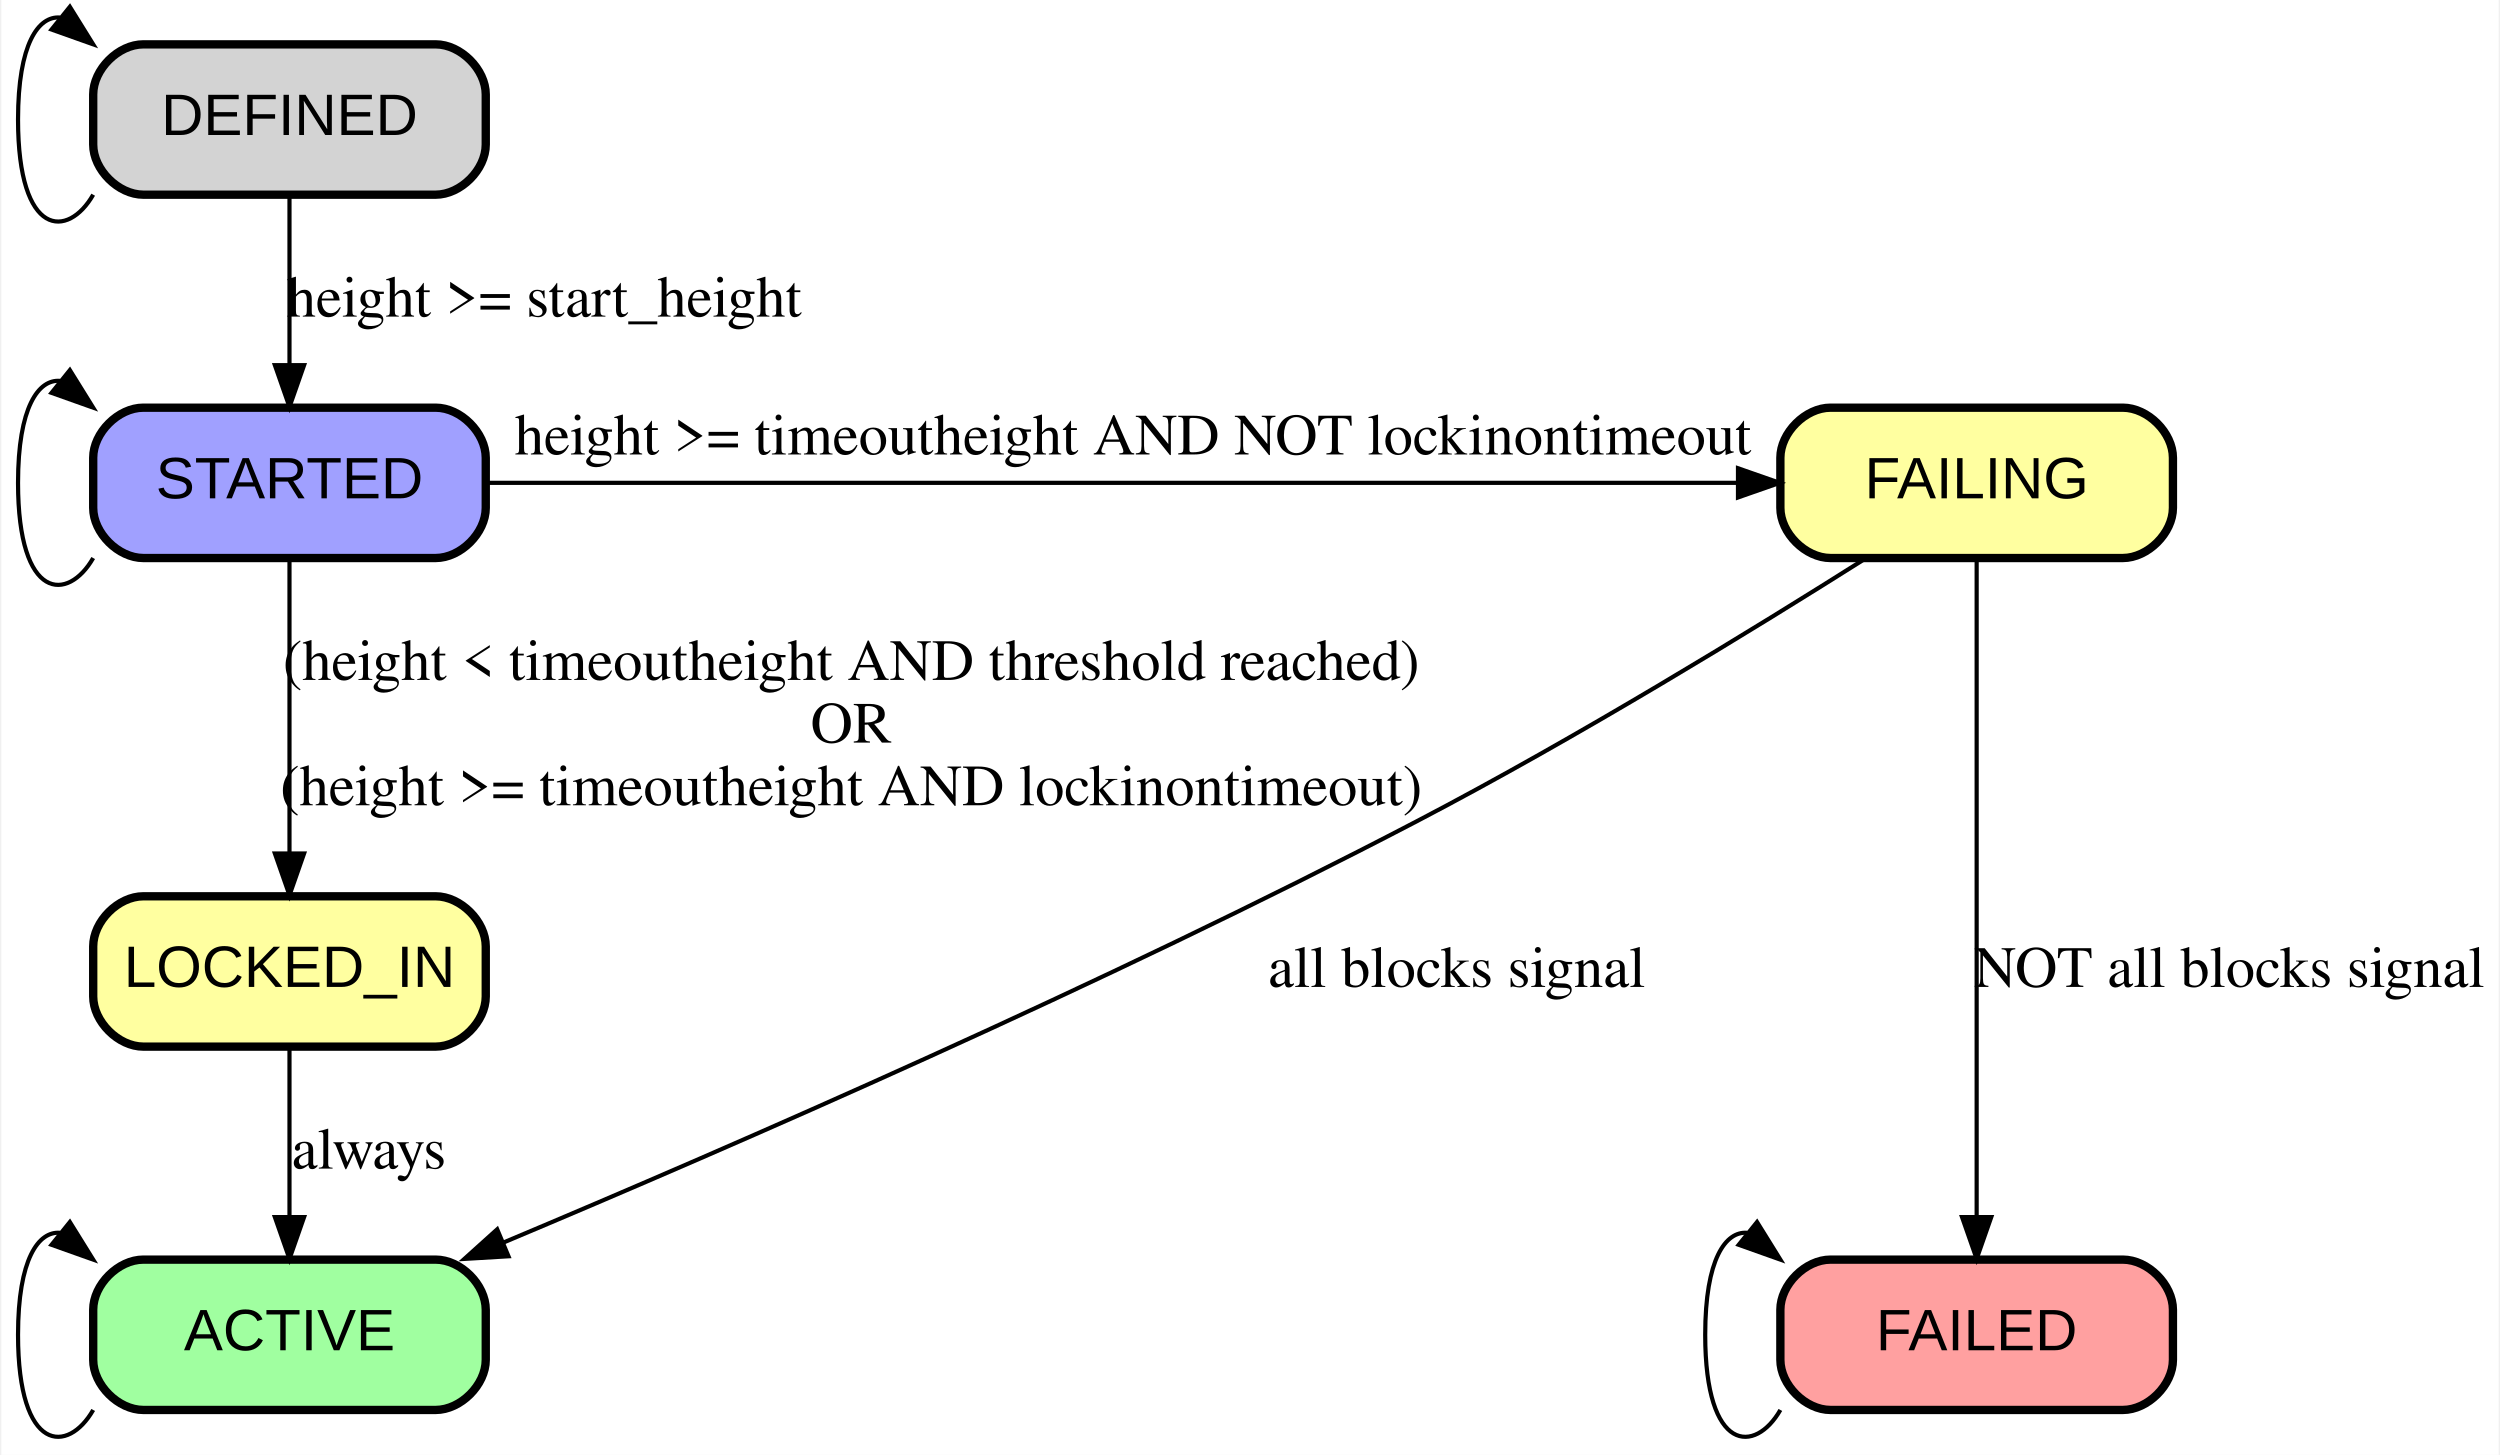
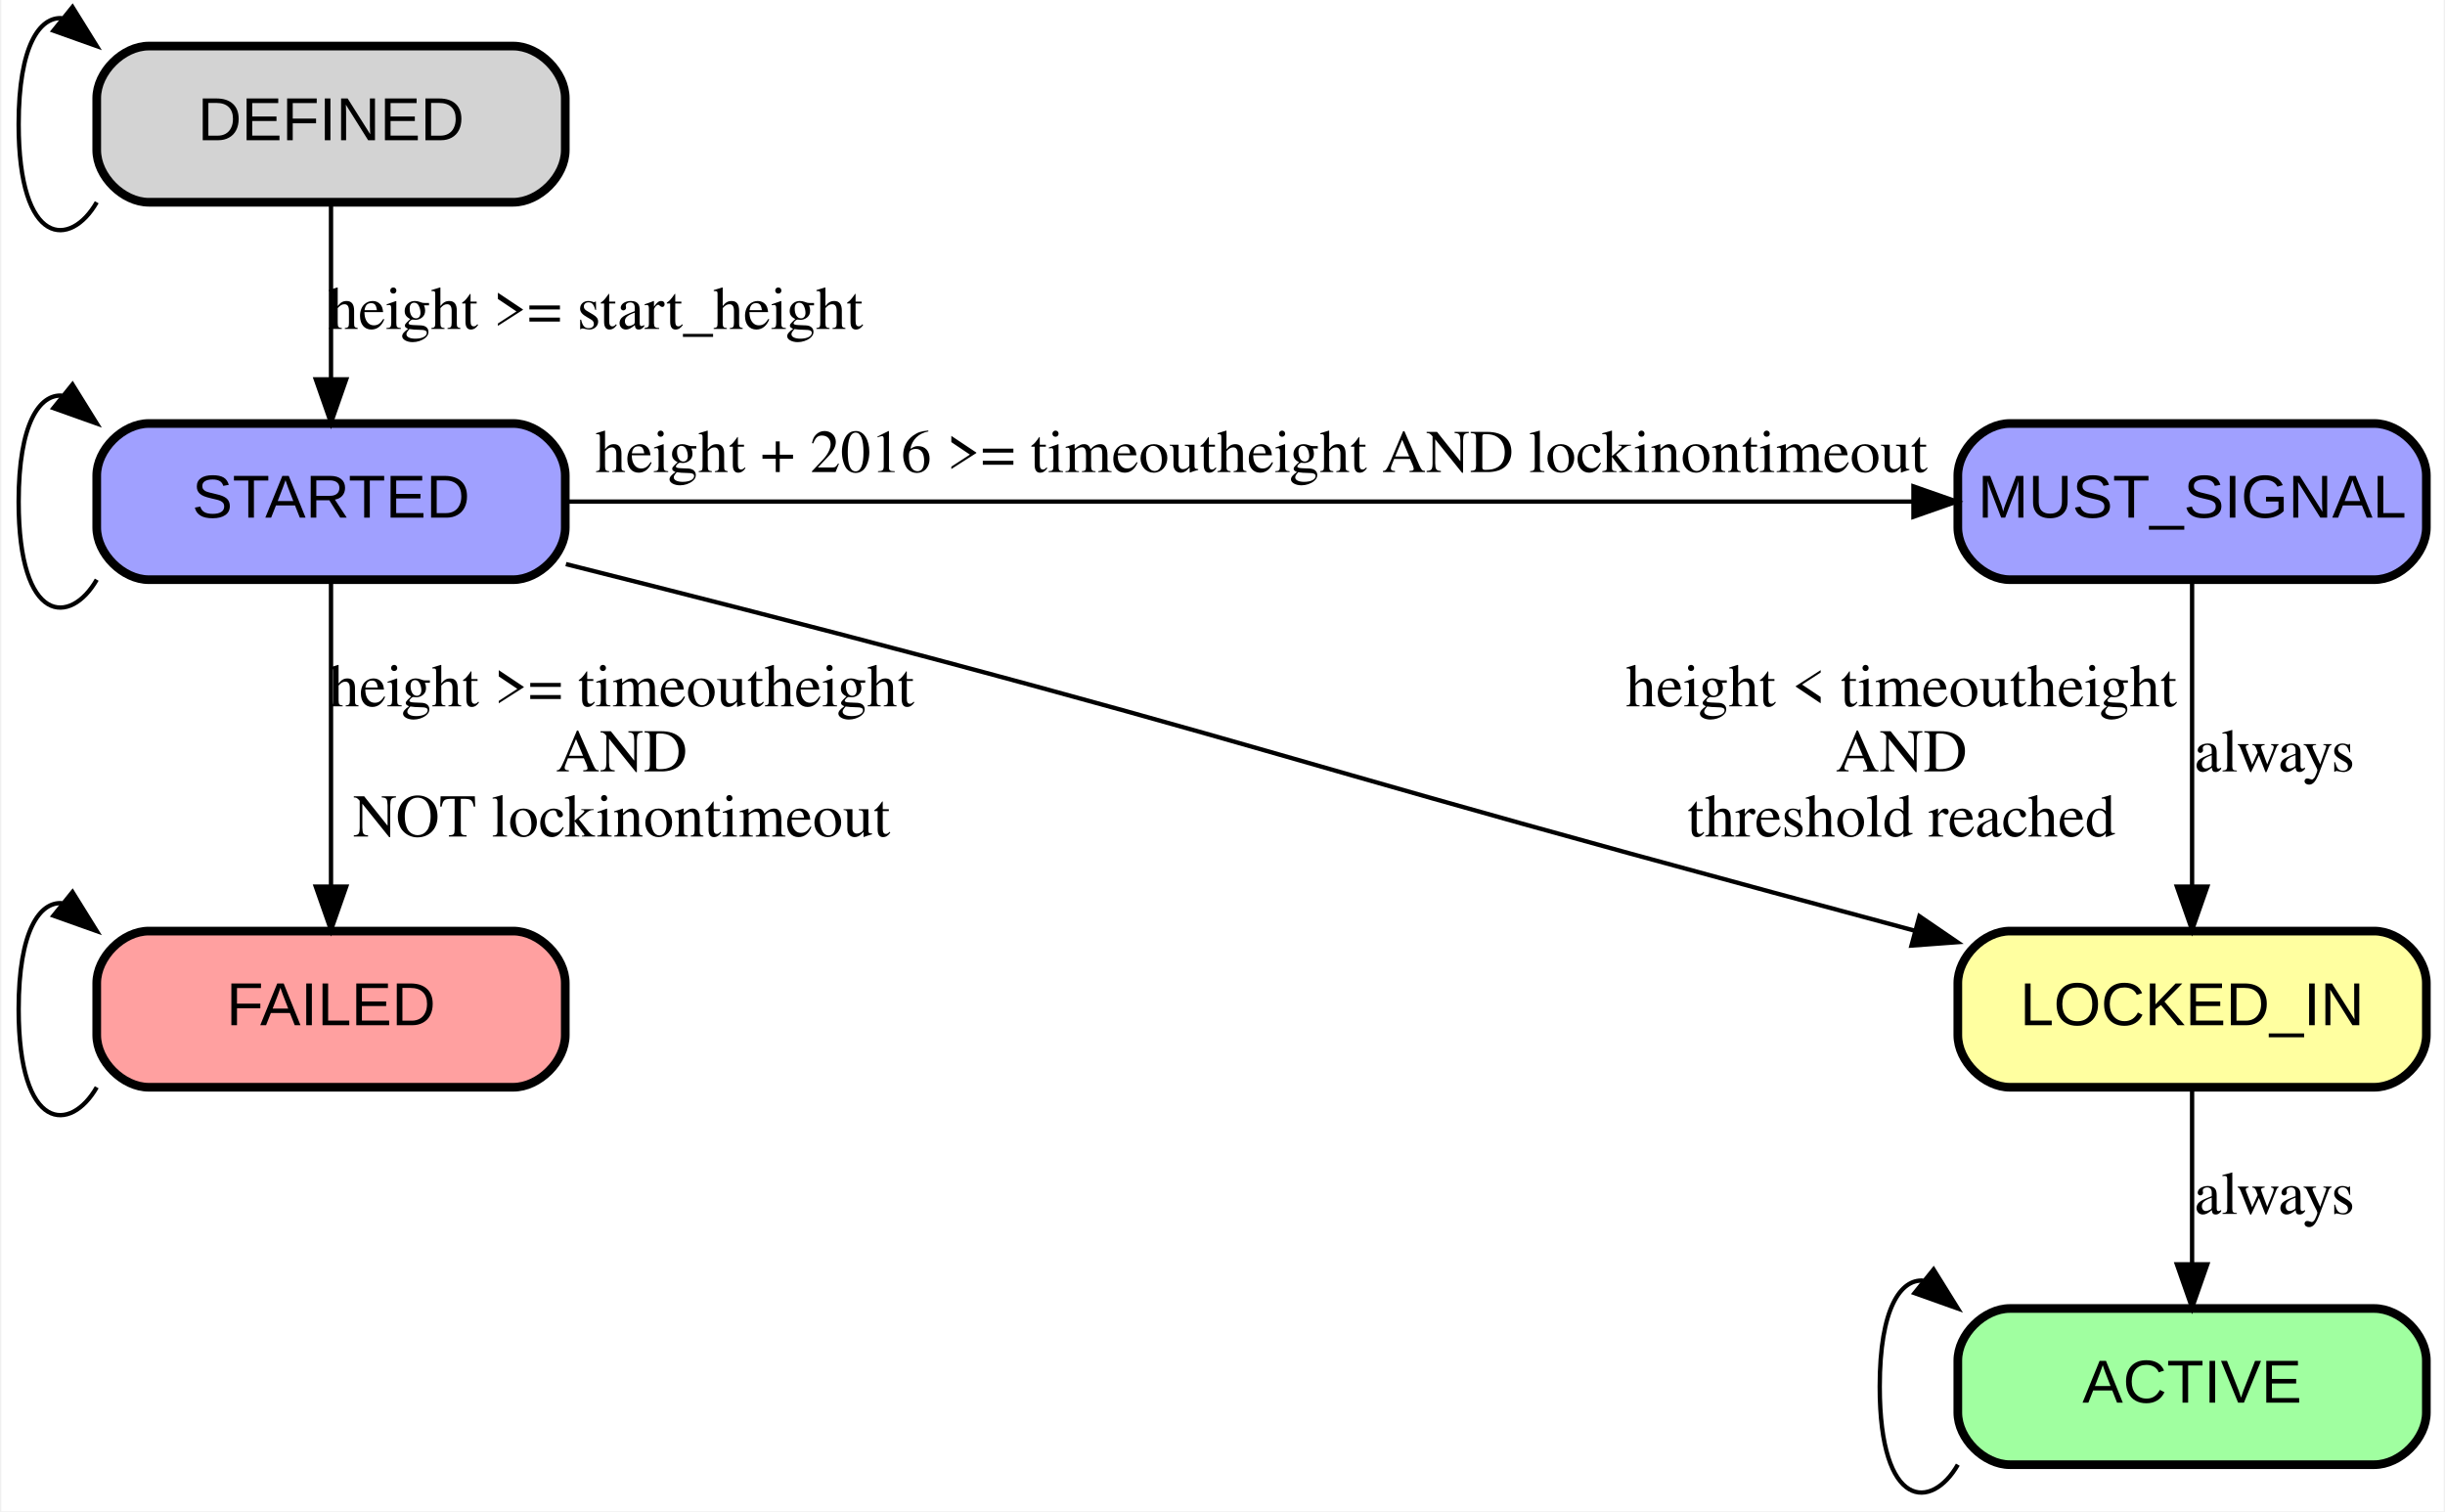
- <svg xmlns="http://www.w3.org/2000/svg" width="598pt" height="348pt" viewBox="0.00 0.00 598.00 348.37">
+ <svg xmlns="http://www.w3.org/2000/svg" width="563pt" height="348pt" viewBox="0.00 0.00 563.00 348.37">
  <g id="graph0" class="graph" transform="scale(1 1) rotate(0) translate(4 344.37)">
-     <polygon fill="white" stroke="transparent" points="-4,4 -4,-344.37 594,-344.37 594,4 -4,4" />
+     <polygon fill="white" stroke="transparent" points="-4,4 -4,-344.37 559,-344.37 559,4 -4,4" />
    <g id="node1" class="node">
-       <path fill="lightgrey" stroke="black" stroke-width="2" d="M100,-333.75C100,-333.75 30,-333.75 30,-333.75 24,-333.75 18,-327.75 18,-321.75 18,-321.75 18,-309.75 18,-309.75 18,-303.75 24,-297.75 30,-297.75 30,-297.75 100,-297.75 100,-297.75 106,-297.75 112,-303.75 112,-309.75 112,-309.75 112,-321.75 112,-321.75 112,-327.75 106,-333.75 100,-333.75" />
-       <text text-anchor="middle" x="65" y="-312.05" font-family="Arial" font-size="14.00">DEFINED</text>
+       <path fill="lightgrey" stroke="black" stroke-width="2" d="M114,-333.75C114,-333.75 30,-333.75 30,-333.75 24,-333.75 18,-327.75 18,-321.75 18,-321.75 18,-309.75 18,-309.75 18,-303.75 24,-297.75 30,-297.75 30,-297.75 114,-297.75 114,-297.75 120,-297.75 126,-303.75 126,-309.75 126,-309.75 126,-321.75 126,-321.75 126,-327.75 120,-333.75 114,-333.75" />
+       <text text-anchor="middle" x="72" y="-312.05" font-family="Arial" font-size="14.00">DEFINED</text>
    </g>
-     <g id="edge7" class="edge">
+     <g id="edge8" class="edge">
      <path fill="none" stroke="black" d="M18,-297.75C12,-287.25 0,-287.25 0,-315.75 0,-334.01 4.92,-340.57 10.04,-340.17" />
      <polygon fill="black" stroke="black" points="12.41,-342.75 18,-333.75 8.02,-337.3 12.41,-342.75" />
    </g>
    <g id="node2" class="node">
-       <path fill="#a0a0ff" stroke="black" stroke-width="2" d="M100,-246.75C100,-246.75 30,-246.75 30,-246.75 24,-246.75 18,-240.75 18,-234.75 18,-234.75 18,-222.75 18,-222.75 18,-216.75 24,-210.75 30,-210.75 30,-210.75 100,-210.75 100,-210.75 106,-210.75 112,-216.75 112,-222.75 112,-222.75 112,-234.75 112,-234.75 112,-240.75 106,-246.75 100,-246.75" />
-       <text text-anchor="middle" x="65" y="-225.05" font-family="Arial" font-size="14.00">STARTED</text>
+       <path fill="#a0a0ff" stroke="black" stroke-width="2" d="M114,-246.75C114,-246.75 30,-246.75 30,-246.75 24,-246.75 18,-240.75 18,-234.75 18,-234.75 18,-222.75 18,-222.75 18,-216.75 24,-210.75 30,-210.75 30,-210.75 114,-210.75 114,-210.75 120,-210.75 126,-216.75 126,-222.75 126,-222.75 126,-234.75 126,-234.75 126,-240.75 120,-246.75 114,-246.75" />
+       <text text-anchor="middle" x="72" y="-225.05" font-family="Arial" font-size="14.00">STARTED</text>
    </g>
    <g id="edge1" class="edge">
-       <path fill="none" stroke="black" d="M65,-297.55C65,-285.91 65,-270.3 65,-256.99" />
-       <polygon fill="black" stroke="black" points="68.5,-256.93 65,-246.93 61.5,-256.93 68.5,-256.93" />
-       <text text-anchor="middle" x="126" y="-268.55" font-family="Times,serif" font-size="14.00">height &gt;= start_height</text>
+       <path fill="none" stroke="black" d="M72,-297.55C72,-285.91 72,-270.3 72,-256.99" />
+       <polygon fill="black" stroke="black" points="75.5,-256.93 72,-246.93 68.5,-256.93 75.5,-256.93" />
+       <text text-anchor="middle" x="133" y="-268.55" font-family="Times,serif" font-size="14.00">height &gt;= start_height</text>
    </g>
-     <g id="edge8" class="edge">
+     <g id="edge9" class="edge">
      <path fill="none" stroke="black" d="M18,-210.75C12,-200.25 0,-200.25 0,-228.75 0,-247.01 4.92,-253.57 10.04,-253.17" />
      <polygon fill="black" stroke="black" points="12.41,-255.75 18,-246.75 8.02,-250.3 12.41,-255.75" />
    </g>
    <g id="node3" class="node">
-       <path fill="#ffffa0" stroke="black" stroke-width="2" d="M504,-246.75C504,-246.75 434,-246.75 434,-246.75 428,-246.75 422,-240.75 422,-234.75 422,-234.75 422,-222.75 422,-222.75 422,-216.75 428,-210.75 434,-210.75 434,-210.75 504,-210.75 504,-210.75 510,-210.75 516,-216.75 516,-222.75 516,-222.75 516,-234.75 516,-234.75 516,-240.75 510,-246.75 504,-246.75" />
-       <text text-anchor="middle" x="469" y="-225.05" font-family="Arial" font-size="14.00">FAILING</text>
+       <path fill="#a0a0ff" stroke="black" stroke-width="2" d="M543,-246.75C543,-246.75 459,-246.75 459,-246.75 453,-246.75 447,-240.75 447,-234.75 447,-234.75 447,-222.75 447,-222.75 447,-216.75 453,-210.75 459,-210.75 459,-210.75 543,-210.75 543,-210.75 549,-210.75 555,-216.75 555,-222.75 555,-222.75 555,-234.75 555,-234.75 555,-240.75 549,-246.75 543,-246.75" />
+       <text text-anchor="middle" x="501" y="-225.05" font-family="Arial" font-size="14.00">MUST_SIGNAL</text>
    </g>
    <g id="edge2" class="edge">
-       <path fill="none" stroke="black" d="M112.13,-228.75C186.54,-228.75 330.99,-228.75 411.42,-228.75" />
-       <polygon fill="black" stroke="black" points="411.85,-232.25 421.85,-228.75 411.85,-225.25 411.85,-232.25" />
-       <text text-anchor="middle" x="267" y="-235.55" font-family="Times,serif" font-size="14.00">height &gt;= timeoutheight AND NOT lockinontimeout</text>
+       <path fill="none" stroke="black" d="M126.33,-228.75C205.44,-228.75 352.08,-228.75 436.54,-228.75" />
+       <polygon fill="black" stroke="black" points="436.77,-232.25 446.77,-228.75 436.77,-225.25 436.77,-232.25" />
+       <text text-anchor="middle" x="286.5" y="-235.55" font-family="Times,serif" font-size="14.00">height + 2016 &gt;= timeoutheight AND lockinontimeout</text>
    </g>
    <g id="node4" class="node">
-       <path fill="#ffffa0" stroke="black" stroke-width="2" d="M100,-129.75C100,-129.75 30,-129.75 30,-129.75 24,-129.75 18,-123.75 18,-117.75 18,-117.75 18,-105.75 18,-105.75 18,-99.75 24,-93.75 30,-93.75 30,-93.75 100,-93.75 100,-93.75 106,-93.75 112,-99.75 112,-105.75 112,-105.75 112,-117.75 112,-117.75 112,-123.75 106,-129.75 100,-129.75" />
-       <text text-anchor="middle" x="65" y="-108.05" font-family="Arial" font-size="14.00">LOCKED_IN</text>
+       <path fill="#ffa0a0" stroke="black" stroke-width="2" d="M114,-129.75C114,-129.75 30,-129.75 30,-129.75 24,-129.75 18,-123.75 18,-117.75 18,-117.75 18,-105.75 18,-105.75 18,-99.75 24,-93.75 30,-93.75 30,-93.75 114,-93.75 114,-93.75 120,-93.75 126,-99.75 126,-105.75 126,-105.75 126,-117.75 126,-117.75 126,-123.75 120,-129.75 114,-129.75" />
+       <text text-anchor="middle" x="72" y="-108.05" font-family="Arial" font-size="14.00">FAILED</text>
    </g>
    <g id="edge3" class="edge">
-       <path fill="none" stroke="black" d="M65,-210.28C65,-191.69 65,-161.99 65,-140.25" />
-       <polygon fill="black" stroke="black" points="68.5,-140 65,-130 61.5,-140 68.5,-140" />
-       <text text-anchor="middle" x="199.5" y="-181.55" font-family="Times,serif" font-size="14.00">(height &lt; timeoutheight AND threshold reached)</text>
-       <text text-anchor="middle" x="199.5" y="-166.55" font-family="Times,serif" font-size="14.00">OR</text>
-       <text text-anchor="middle" x="199.5" y="-151.55" font-family="Times,serif" font-size="14.00">(height &gt;= timeoutheight AND lockinontimeout)</text>
+       <path fill="none" stroke="black" d="M72,-210.28C72,-191.69 72,-161.99 72,-140.25" />
+       <polygon fill="black" stroke="black" points="75.5,-140 72,-130 68.5,-140 75.5,-140" />
+       <text text-anchor="middle" x="139" y="-181.55" font-family="Times,serif" font-size="14.00">height &gt;= timeoutheight</text>
+       <text text-anchor="middle" x="139" y="-166.55" font-family="Times,serif" font-size="14.00">AND</text>
+       <text text-anchor="middle" x="139" y="-151.55" font-family="Times,serif" font-size="14.00">NOT lockinontimeout</text>
    </g>
    <g id="node5" class="node">
-       <path fill="#a0ffa0" stroke="black" stroke-width="2" d="M100,-42.75C100,-42.75 30,-42.75 30,-42.75 24,-42.75 18,-36.75 18,-30.75 18,-30.75 18,-18.75 18,-18.75 18,-12.75 24,-6.75 30,-6.75 30,-6.75 100,-6.75 100,-6.75 106,-6.75 112,-12.75 112,-18.75 112,-18.75 112,-30.75 112,-30.75 112,-36.75 106,-42.75 100,-42.75" />
-       <text text-anchor="middle" x="65" y="-21.05" font-family="Arial" font-size="14.00">ACTIVE</text>
+       <path fill="#ffffa0" stroke="black" stroke-width="2" d="M543,-129.75C543,-129.75 459,-129.75 459,-129.75 453,-129.75 447,-123.75 447,-117.75 447,-117.75 447,-105.75 447,-105.75 447,-99.75 453,-93.75 459,-93.75 459,-93.75 543,-93.75 543,-93.75 549,-93.75 555,-99.75 555,-105.75 555,-105.75 555,-117.75 555,-117.75 555,-123.75 549,-129.75 543,-129.75" />
+       <text text-anchor="middle" x="501" y="-108.05" font-family="Arial" font-size="14.00">LOCKED_IN</text>
    </g>
    <g id="edge6" class="edge">
-       <path fill="none" stroke="black" d="M442.56,-210.75C415.9,-193.89 373.31,-167.76 335,-147.75 260.59,-108.89 171.32,-69.99 116.38,-46.9" />
-       <polygon fill="black" stroke="black" points="117.44,-43.55 106.87,-42.92 114.74,-50.01 117.44,-43.55" />
-       <text text-anchor="middle" x="344.5" y="-108.05" font-family="Times,serif" font-size="14.00">all blocks signal</text>
+       <path fill="none" stroke="black" d="M126.15,-214.34C151.63,-207.94 182.41,-200.1 210,-192.75 281.79,-173.62 299.35,-167.41 371,-147.75 392.5,-141.85 416.03,-135.49 437.09,-129.83" />
+       <polygon fill="black" stroke="black" points="438.14,-133.17 446.89,-127.19 436.32,-126.41 438.14,-133.17" />
+       <text text-anchor="middle" x="434" y="-181.55" font-family="Times,serif" font-size="14.00">height &lt; timeoutheight</text>
+       <text text-anchor="middle" x="434" y="-166.55" font-family="Times,serif" font-size="14.00">AND</text>
+       <text text-anchor="middle" x="434" y="-151.55" font-family="Times,serif" font-size="14.00">threshold reached</text>
+     </g>
+     <g id="edge5" class="edge">
+       <path fill="none" stroke="black" d="M501,-210.28C501,-191.69 501,-161.99 501,-140.25" />
+       <polygon fill="black" stroke="black" points="504.5,-140 501,-130 497.5,-140 504.5,-140" />
+       <text text-anchor="middle" x="520" y="-166.55" font-family="Times,serif" font-size="14.00">always</text>
+     </g>
+     <g id="edge11" class="edge">
+       <path fill="none" stroke="black" d="M18,-93.75C12,-83.25 0,-83.25 0,-111.75 0,-130.01 4.92,-136.57 10.04,-136.17" />
+       <polygon fill="black" stroke="black" points="12.41,-138.75 18,-129.75 8.02,-133.3 12.41,-138.75" />
    </g>
    <g id="node6" class="node">
-       <path fill="#ffa0a0" stroke="black" stroke-width="2" d="M504,-42.75C504,-42.75 434,-42.75 434,-42.75 428,-42.75 422,-36.75 422,-30.75 422,-30.75 422,-18.75 422,-18.75 422,-12.75 428,-6.75 434,-6.75 434,-6.75 504,-6.75 504,-6.75 510,-6.75 516,-12.75 516,-18.75 516,-18.75 516,-30.75 516,-30.75 516,-36.75 510,-42.75 504,-42.75" />
-       <text text-anchor="middle" x="469" y="-21.05" font-family="Arial" font-size="14.00">FAILED</text>
-     </g>
-     <g id="edge5" class="edge">
-       <path fill="none" stroke="black" d="M469,-210.53C469,-175.42 469,-95.34 469,-53.06" />
-       <polygon fill="black" stroke="black" points="472.5,-52.93 469,-42.93 465.5,-52.93 472.5,-52.93" />
-       <text text-anchor="middle" x="529.5" y="-108.05" font-family="Times,serif" font-size="14.00">NOT all blocks signal</text>
+       <path fill="#a0ffa0" stroke="black" stroke-width="2" d="M543,-42.75C543,-42.75 459,-42.75 459,-42.75 453,-42.75 447,-36.75 447,-30.75 447,-30.75 447,-18.75 447,-18.75 447,-12.75 453,-6.75 459,-6.75 459,-6.75 543,-6.75 543,-6.75 549,-6.75 555,-12.75 555,-18.75 555,-18.75 555,-30.75 555,-30.75 555,-36.75 549,-42.75 543,-42.75" />
+       <text text-anchor="middle" x="501" y="-21.05" font-family="Arial" font-size="14.00">ACTIVE</text>
    </g>
    <g id="edge4" class="edge">
-       <path fill="none" stroke="black" d="M65,-93.55C65,-81.91 65,-66.3 65,-52.99" />
-       <polygon fill="black" stroke="black" points="68.5,-52.93 65,-42.93 61.5,-52.93 68.5,-52.93" />
-       <text text-anchor="middle" x="84" y="-64.55" font-family="Times,serif" font-size="14.00">always</text>
-     </g>
-     <g id="edge9" class="edge">
-       <path fill="none" stroke="black" d="M18,-6.75C12,3.75 0,3.75 0,-24.75 0,-43.01 4.92,-49.57 10.04,-49.17" />
-       <polygon fill="black" stroke="black" points="12.41,-51.75 18,-42.75 8.02,-46.3 12.41,-51.75" />
+       <path fill="none" stroke="black" d="M501,-93.55C501,-81.91 501,-66.3 501,-52.99" />
+       <polygon fill="black" stroke="black" points="504.5,-52.93 501,-42.93 497.5,-52.93 504.5,-52.93" />
+       <text text-anchor="middle" x="520" y="-64.55" font-family="Times,serif" font-size="14.00">always</text>
    </g>
    <g id="edge10" class="edge">
-       <path fill="none" stroke="black" d="M422,-6.75C416,3.75 404,3.75 404,-24.75 404,-43.01 408.92,-49.57 414.04,-49.17" />
-       <polygon fill="black" stroke="black" points="416.41,-51.75 422,-42.75 412.02,-46.3 416.41,-51.75" />
+       <path fill="none" stroke="black" d="M447,-6.75C441,3.75 429,3.75 429,-24.75 429,-43.01 433.92,-49.57 439.04,-49.17" />
+       <polygon fill="black" stroke="black" points="441.41,-51.75 447,-42.75 437.02,-46.3 441.41,-51.75" />
    </g>
  </g>
</svg>
